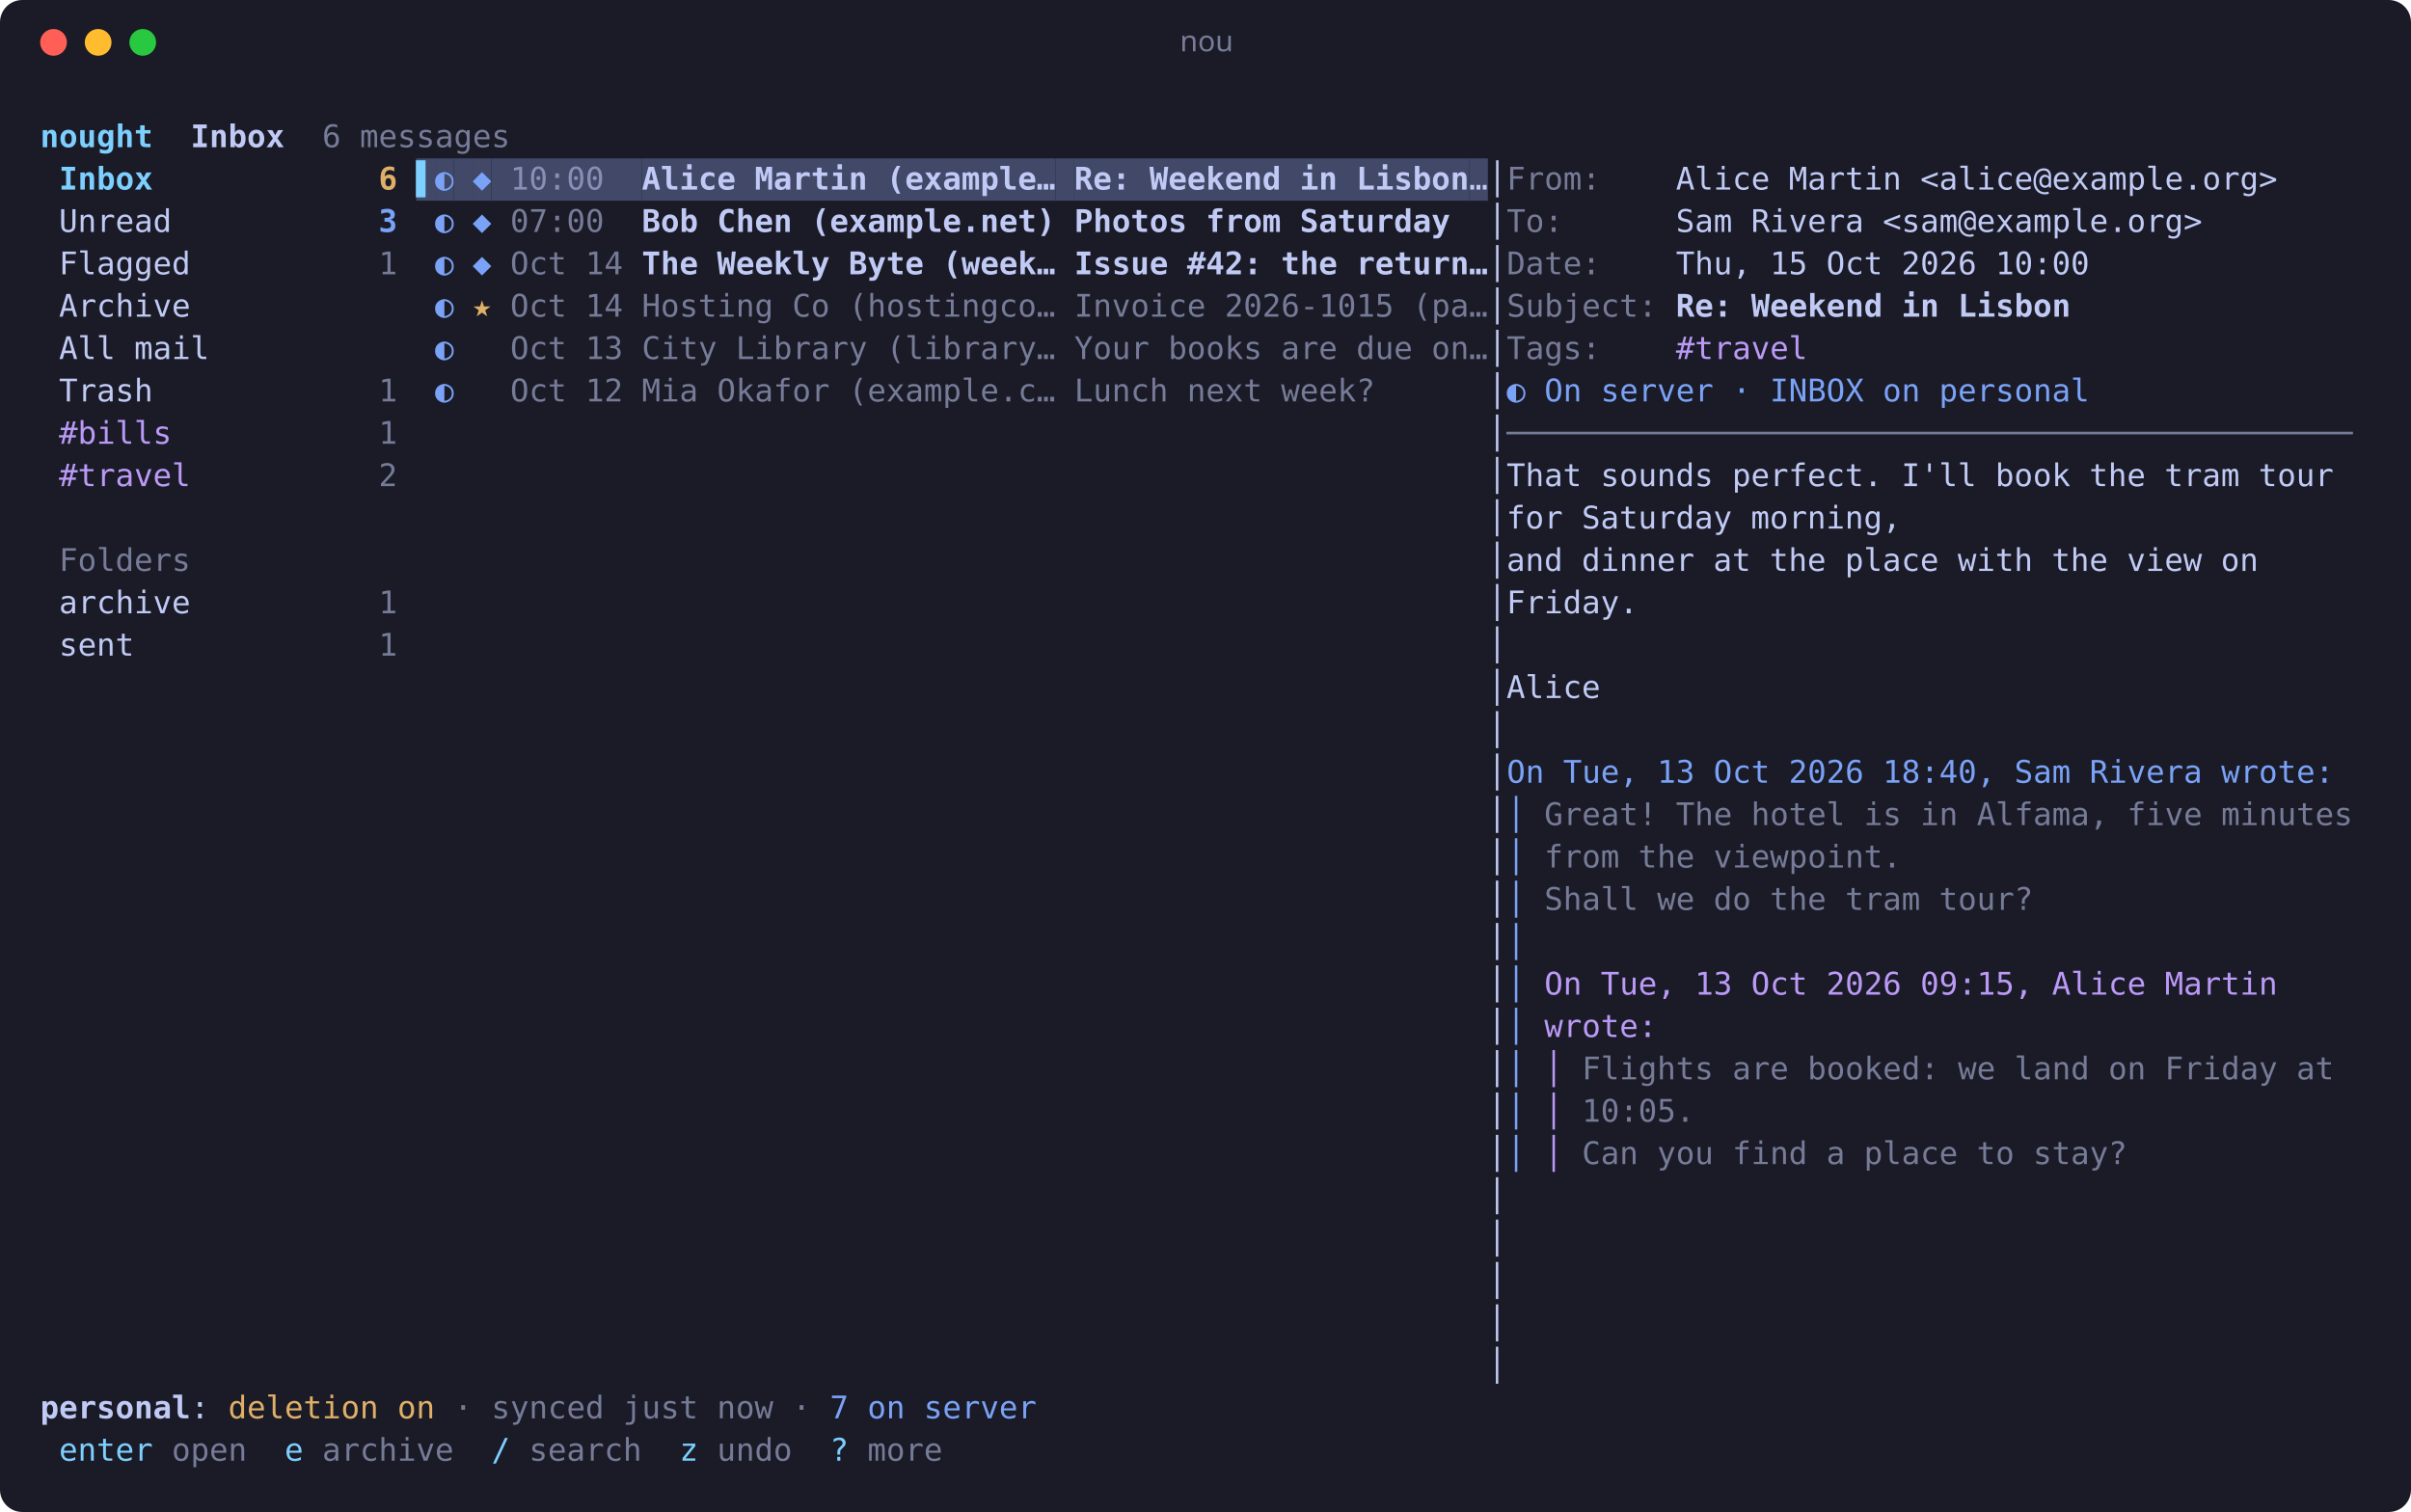
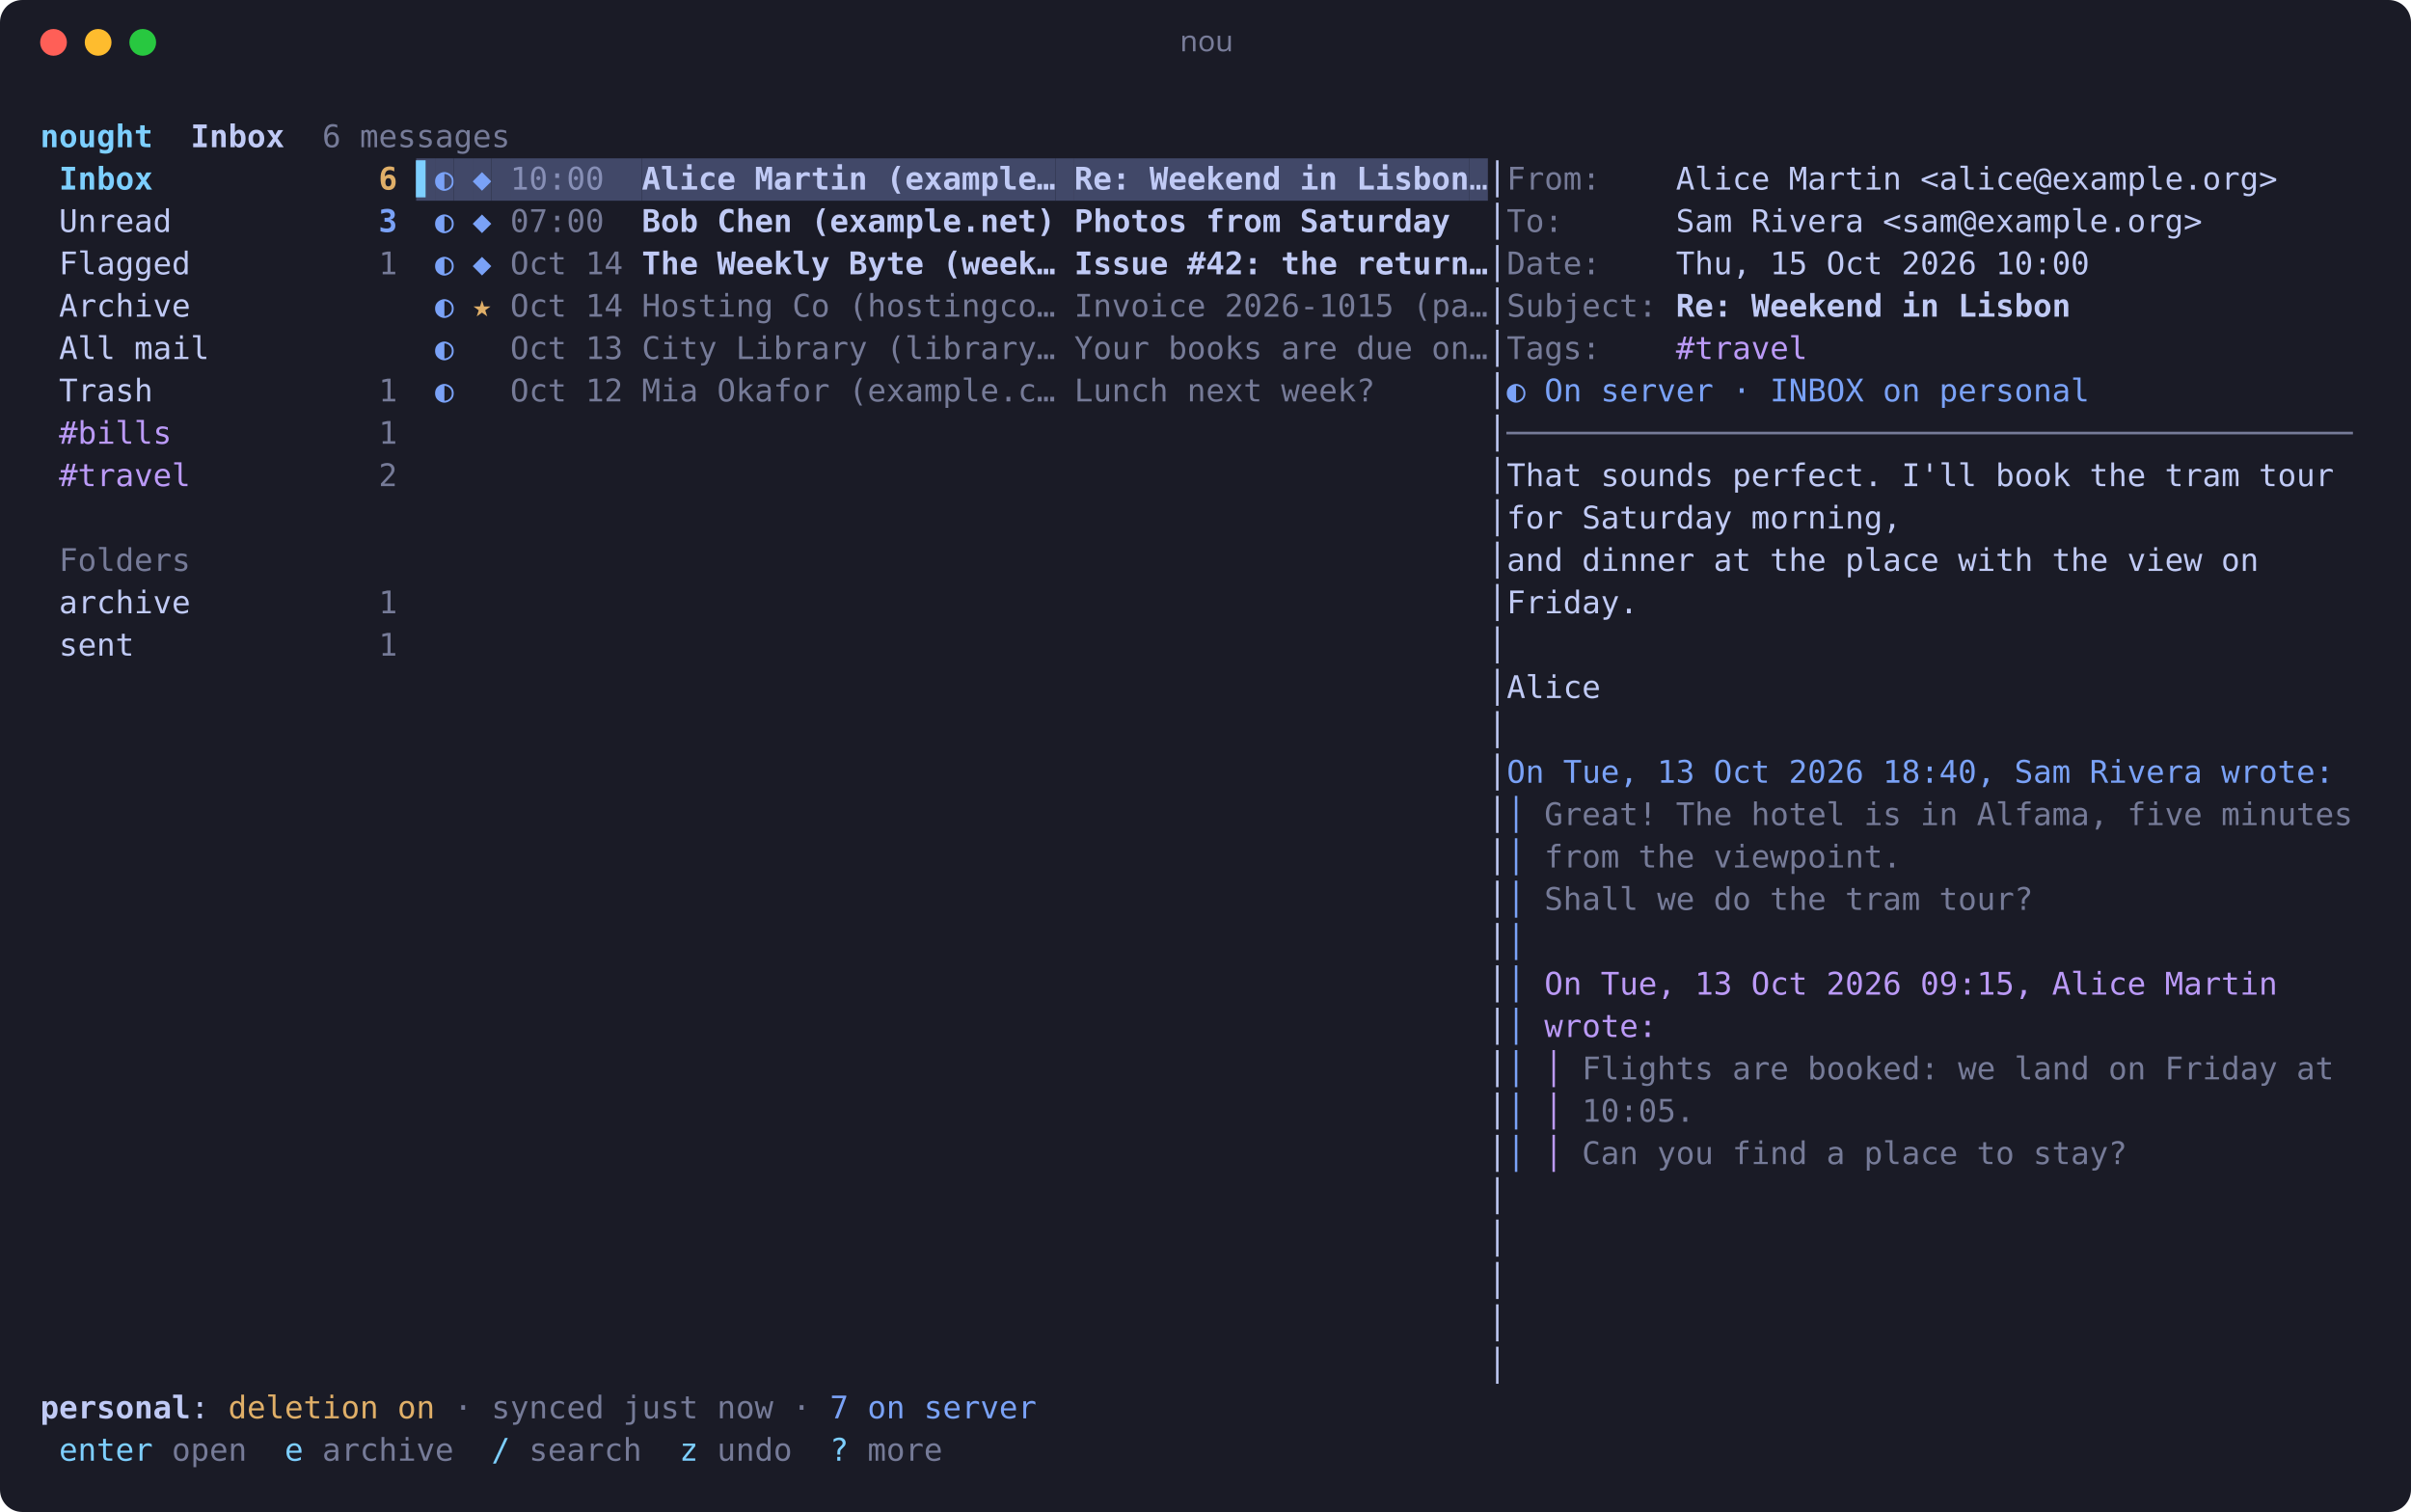
<svg xmlns="http://www.w3.org/2000/svg" width="1081" height="678" viewBox="0 0 1081 678">
  <rect width="100%" height="100%" rx="10" fill="#1a1b26" />
  <circle cx="24" cy="19" r="6" fill="#ff5f57" />
  <circle cx="44" cy="19" r="6" fill="#febc2e" />
  <circle cx="64" cy="19" r="6" fill="#28c840" />
  <text x="541" y="23" fill="#787c99" font-family="sans-serif" font-size="13" text-anchor="middle">nou</text>
  <g font-family="'JetBrains Mono','Fira Code','SF Mono',Menlo,Consolas,'DejaVu Sans Mono',monospace" font-size="14" xml:space="preserve">
    <text x="18.00" y="66.00" textLength="50.58" lengthAdjust="spacingAndGlyphs" fill="#7dcfff" font-weight="bold">nought</text>
    <text x="85.44" y="66.00" textLength="42.15" lengthAdjust="spacingAndGlyphs" fill="#c0caf5" font-weight="bold">Inbox</text>
-     <text x="127.59" y="66.00" textLength="101.16" lengthAdjust="spacingAndGlyphs" fill="#c0caf5" fill-opacity="0.55">  6 messages</text>
-     <text x="18.00" y="85.00" textLength="151.74" lengthAdjust="spacingAndGlyphs" fill="#7dcfff" font-weight="bold"> Inbox            </text>
+     <text x="144.45" y="66.00" textLength="8.43" lengthAdjust="spacingAndGlyphs" fill="#c0caf5" fill-opacity="0.55">6</text>
+     <text x="161.31" y="66.00" textLength="67.44" lengthAdjust="spacingAndGlyphs" fill="#c0caf5" fill-opacity="0.55">messages</text>
+     <text x="26.43" y="85.00" textLength="42.15" lengthAdjust="spacingAndGlyphs" fill="#7dcfff" font-weight="bold">Inbox</text>
    <text x="169.74" y="85.00" textLength="8.43" lengthAdjust="spacingAndGlyphs" fill="#e0af68" font-weight="bold">6</text>
    <rect x="186.60" y="71.00" width="8.43" height="19.00" fill="#414868" />
    <text x="186.60" y="85.00" textLength="8.43" lengthAdjust="spacingAndGlyphs" fill="#7dcfff">▌</text>
    <rect x="195.03" y="71.00" width="8.43" height="19.00" fill="#414868" />
    <text x="195.03" y="85.00" textLength="8.43" lengthAdjust="spacingAndGlyphs" fill="#7aa2f7">◐</text>
    <rect x="203.46" y="71.00" width="8.43" height="19.00" fill="#414868" />
    <rect x="211.89" y="71.00" width="8.43" height="19.00" fill="#414868" />
    <text x="211.89" y="85.00" textLength="8.43" lengthAdjust="spacingAndGlyphs" fill="#7aa2f7" font-weight="bold">◆</text>
    <rect x="220.32" y="71.00" width="8.43" height="19.00" fill="#414868" />
    <rect x="228.75" y="71.00" width="50.58" height="19.00" fill="#414868" />
-     <text x="228.75" y="85.00" textLength="50.58" lengthAdjust="spacingAndGlyphs" fill="#c0caf5" fill-opacity="0.55">10:00 </text>
+     <text x="228.75" y="85.00" textLength="42.15" lengthAdjust="spacingAndGlyphs" fill="#c0caf5" fill-opacity="0.55">10:00</text>
    <rect x="279.33" y="71.00" width="8.43" height="19.00" fill="#414868" />
    <rect x="287.76" y="71.00" width="185.46" height="19.00" fill="#414868" />
-     <text x="287.76" y="85.00" textLength="185.46" lengthAdjust="spacingAndGlyphs" fill="#c0caf5" font-weight="bold">Alice Martin (example…</text>
+     <text x="287.76" y="85.00" textLength="42.15" lengthAdjust="spacingAndGlyphs" fill="#c0caf5" font-weight="bold">Alice</text>
+     <text x="338.34" y="85.00" textLength="50.58" lengthAdjust="spacingAndGlyphs" fill="#c0caf5" font-weight="bold">Martin</text>
+     <text x="397.35" y="85.00" textLength="75.87" lengthAdjust="spacingAndGlyphs" fill="#c0caf5" font-weight="bold">(example…</text>
    <rect x="473.22" y="71.00" width="8.43" height="19.00" fill="#414868" />
    <rect x="481.65" y="71.00" width="177.03" height="19.00" fill="#414868" />
-     <text x="481.65" y="85.00" textLength="177.03" lengthAdjust="spacingAndGlyphs" fill="#c0caf5" font-weight="bold">Re: Weekend in Lisbon</text>
+     <text x="481.65" y="85.00" textLength="25.29" lengthAdjust="spacingAndGlyphs" fill="#c0caf5" font-weight="bold">Re:</text>
+     <text x="515.37" y="85.00" textLength="59.01" lengthAdjust="spacingAndGlyphs" fill="#c0caf5" font-weight="bold">Weekend</text>
+     <text x="582.81" y="85.00" textLength="16.86" lengthAdjust="spacingAndGlyphs" fill="#c0caf5" font-weight="bold">in</text>
+     <text x="608.10" y="85.00" textLength="50.58" lengthAdjust="spacingAndGlyphs" fill="#c0caf5" font-weight="bold">Lisbon</text>
    <rect x="658.68" y="71.00" width="8.43" height="19.00" fill="#414868" />
    <text x="658.68" y="85.00" textLength="8.43" lengthAdjust="spacingAndGlyphs" fill="#c0caf5">…</text>
    <text x="667.11" y="85.00" textLength="8.43" lengthAdjust="spacingAndGlyphs" fill="#c0caf5">│</text>
-     <text x="675.54" y="85.00" textLength="67.44" lengthAdjust="spacingAndGlyphs" fill="#c0caf5" fill-opacity="0.55">From:   </text>
-     <text x="742.98" y="85.00" textLength="320.34" lengthAdjust="spacingAndGlyphs" fill="#c0caf5"> Alice Martin &lt;alice@example.org&gt;     </text>
-     <text x="18.00" y="104.00" textLength="151.74" lengthAdjust="spacingAndGlyphs" fill="#c0caf5"> Unread           </text>
+     <text x="675.54" y="85.00" textLength="42.15" lengthAdjust="spacingAndGlyphs" fill="#c0caf5" fill-opacity="0.55">From:</text>
+     <text x="751.41" y="85.00" textLength="42.15" lengthAdjust="spacingAndGlyphs" fill="#c0caf5">Alice</text>
+     <text x="801.99" y="85.00" textLength="50.58" lengthAdjust="spacingAndGlyphs" fill="#c0caf5">Martin</text>
+     <text x="861.00" y="85.00" textLength="160.17" lengthAdjust="spacingAndGlyphs" fill="#c0caf5">&lt;alice@example.org&gt;</text>
+     <text x="26.43" y="104.00" textLength="50.58" lengthAdjust="spacingAndGlyphs" fill="#c0caf5">Unread</text>
    <text x="169.74" y="104.00" textLength="8.43" lengthAdjust="spacingAndGlyphs" fill="#7aa2f7" font-weight="bold">3</text>
    <text x="195.03" y="104.00" textLength="8.43" lengthAdjust="spacingAndGlyphs" fill="#7aa2f7">◐</text>
    <text x="211.89" y="104.00" textLength="8.43" lengthAdjust="spacingAndGlyphs" fill="#7aa2f7" font-weight="bold">◆</text>
-     <text x="228.75" y="104.00" textLength="50.58" lengthAdjust="spacingAndGlyphs" fill="#c0caf5" fill-opacity="0.55">07:00 </text>
-     <text x="287.76" y="104.00" textLength="185.46" lengthAdjust="spacingAndGlyphs" fill="#c0caf5" font-weight="bold">Bob Chen (example.net)</text>
-     <text x="481.65" y="104.00" textLength="168.60" lengthAdjust="spacingAndGlyphs" fill="#c0caf5" font-weight="bold">Photos from Saturday</text>
-     <text x="650.25" y="104.00" textLength="25.29" lengthAdjust="spacingAndGlyphs" fill="#c0caf5">  │</text>
-     <text x="675.54" y="104.00" textLength="67.44" lengthAdjust="spacingAndGlyphs" fill="#c0caf5" fill-opacity="0.55">To:     </text>
-     <text x="742.98" y="104.00" textLength="320.34" lengthAdjust="spacingAndGlyphs" fill="#c0caf5"> Sam Rivera &lt;sam@example.org&gt;         </text>
-     <text x="18.00" y="123.00" textLength="151.74" lengthAdjust="spacingAndGlyphs" fill="#c0caf5"> Flagged          </text>
+     <text x="228.75" y="104.00" textLength="42.15" lengthAdjust="spacingAndGlyphs" fill="#c0caf5" fill-opacity="0.55">07:00</text>
+     <text x="287.76" y="104.00" textLength="25.29" lengthAdjust="spacingAndGlyphs" fill="#c0caf5" font-weight="bold">Bob</text>
+     <text x="321.48" y="104.00" textLength="33.72" lengthAdjust="spacingAndGlyphs" fill="#c0caf5" font-weight="bold">Chen</text>
+     <text x="363.63" y="104.00" textLength="109.59" lengthAdjust="spacingAndGlyphs" fill="#c0caf5" font-weight="bold">(example.net)</text>
+     <text x="481.65" y="104.00" textLength="50.58" lengthAdjust="spacingAndGlyphs" fill="#c0caf5" font-weight="bold">Photos</text>
+     <text x="540.66" y="104.00" textLength="33.72" lengthAdjust="spacingAndGlyphs" fill="#c0caf5" font-weight="bold">from</text>
+     <text x="582.81" y="104.00" textLength="67.44" lengthAdjust="spacingAndGlyphs" fill="#c0caf5" font-weight="bold">Saturday</text>
+     <text x="667.11" y="104.00" textLength="8.43" lengthAdjust="spacingAndGlyphs" fill="#c0caf5">│</text>
+     <text x="675.54" y="104.00" textLength="25.29" lengthAdjust="spacingAndGlyphs" fill="#c0caf5" fill-opacity="0.55">To:</text>
+     <text x="751.41" y="104.00" textLength="25.29" lengthAdjust="spacingAndGlyphs" fill="#c0caf5">Sam</text>
+     <text x="785.13" y="104.00" textLength="50.58" lengthAdjust="spacingAndGlyphs" fill="#c0caf5">Rivera</text>
+     <text x="844.14" y="104.00" textLength="143.31" lengthAdjust="spacingAndGlyphs" fill="#c0caf5">&lt;sam@example.org&gt;</text>
+     <text x="26.43" y="123.00" textLength="59.01" lengthAdjust="spacingAndGlyphs" fill="#c0caf5">Flagged</text>
    <text x="169.74" y="123.00" textLength="8.43" lengthAdjust="spacingAndGlyphs" fill="#c0caf5" fill-opacity="0.55">1</text>
    <text x="195.03" y="123.00" textLength="8.43" lengthAdjust="spacingAndGlyphs" fill="#7aa2f7">◐</text>
    <text x="211.89" y="123.00" textLength="8.43" lengthAdjust="spacingAndGlyphs" fill="#7aa2f7" font-weight="bold">◆</text>
-     <text x="228.75" y="123.00" textLength="50.58" lengthAdjust="spacingAndGlyphs" fill="#c0caf5" fill-opacity="0.55">Oct 14</text>
-     <text x="287.76" y="123.00" textLength="185.46" lengthAdjust="spacingAndGlyphs" fill="#c0caf5" font-weight="bold">The Weekly Byte (week…</text>
-     <text x="481.65" y="123.00" textLength="185.46" lengthAdjust="spacingAndGlyphs" fill="#c0caf5" font-weight="bold">Issue #42: the return…</text>
+     <text x="228.75" y="123.00" textLength="25.29" lengthAdjust="spacingAndGlyphs" fill="#c0caf5" fill-opacity="0.55">Oct</text>
+     <text x="262.47" y="123.00" textLength="16.86" lengthAdjust="spacingAndGlyphs" fill="#c0caf5" fill-opacity="0.55">14</text>
+     <text x="287.76" y="123.00" textLength="25.29" lengthAdjust="spacingAndGlyphs" fill="#c0caf5" font-weight="bold">The</text>
+     <text x="321.48" y="123.00" textLength="50.58" lengthAdjust="spacingAndGlyphs" fill="#c0caf5" font-weight="bold">Weekly</text>
+     <text x="380.49" y="123.00" textLength="33.72" lengthAdjust="spacingAndGlyphs" fill="#c0caf5" font-weight="bold">Byte</text>
+     <text x="422.64" y="123.00" textLength="50.58" lengthAdjust="spacingAndGlyphs" fill="#c0caf5" font-weight="bold">(week…</text>
+     <text x="481.65" y="123.00" textLength="42.15" lengthAdjust="spacingAndGlyphs" fill="#c0caf5" font-weight="bold">Issue</text>
+     <text x="532.23" y="123.00" textLength="33.72" lengthAdjust="spacingAndGlyphs" fill="#c0caf5" font-weight="bold">#42:</text>
+     <text x="574.38" y="123.00" textLength="25.29" lengthAdjust="spacingAndGlyphs" fill="#c0caf5" font-weight="bold">the</text>
+     <text x="608.10" y="123.00" textLength="59.01" lengthAdjust="spacingAndGlyphs" fill="#c0caf5" font-weight="bold">return…</text>
    <text x="667.11" y="123.00" textLength="8.43" lengthAdjust="spacingAndGlyphs" fill="#c0caf5">│</text>
-     <text x="675.54" y="123.00" textLength="67.44" lengthAdjust="spacingAndGlyphs" fill="#c0caf5" fill-opacity="0.55">Date:   </text>
-     <text x="742.98" y="123.00" textLength="320.34" lengthAdjust="spacingAndGlyphs" fill="#c0caf5"> Thu, 15 Oct 2026 10:00               </text>
-     <text x="18.00" y="142.00" textLength="160.17" lengthAdjust="spacingAndGlyphs" fill="#c0caf5"> Archive           </text>
+     <text x="675.54" y="123.00" textLength="42.15" lengthAdjust="spacingAndGlyphs" fill="#c0caf5" fill-opacity="0.55">Date:</text>
+     <text x="751.41" y="123.00" textLength="33.72" lengthAdjust="spacingAndGlyphs" fill="#c0caf5">Thu,</text>
+     <text x="793.56" y="123.00" textLength="16.86" lengthAdjust="spacingAndGlyphs" fill="#c0caf5">15</text>
+     <text x="818.85" y="123.00" textLength="25.29" lengthAdjust="spacingAndGlyphs" fill="#c0caf5">Oct</text>
+     <text x="852.57" y="123.00" textLength="33.72" lengthAdjust="spacingAndGlyphs" fill="#c0caf5">2026</text>
+     <text x="894.72" y="123.00" textLength="42.15" lengthAdjust="spacingAndGlyphs" fill="#c0caf5">10:00</text>
+     <text x="26.43" y="142.00" textLength="59.01" lengthAdjust="spacingAndGlyphs" fill="#c0caf5">Archive</text>
    <text x="195.03" y="142.00" textLength="8.43" lengthAdjust="spacingAndGlyphs" fill="#7aa2f7">◐</text>
    <text x="211.89" y="142.00" textLength="8.43" lengthAdjust="spacingAndGlyphs" fill="#e0af68" font-weight="bold">★</text>
-     <text x="228.75" y="142.00" textLength="50.58" lengthAdjust="spacingAndGlyphs" fill="#c0caf5" fill-opacity="0.55">Oct 14</text>
-     <text x="287.76" y="142.00" textLength="185.46" lengthAdjust="spacingAndGlyphs" fill="#c0caf5" fill-opacity="0.55">Hosting Co (hostingco…</text>
-     <text x="481.65" y="142.00" textLength="185.46" lengthAdjust="spacingAndGlyphs" fill="#c0caf5" fill-opacity="0.55">Invoice 2026-1015 (pa…</text>
+     <text x="228.75" y="142.00" textLength="25.29" lengthAdjust="spacingAndGlyphs" fill="#c0caf5" fill-opacity="0.55">Oct</text>
+     <text x="262.47" y="142.00" textLength="16.86" lengthAdjust="spacingAndGlyphs" fill="#c0caf5" fill-opacity="0.55">14</text>
+     <text x="287.76" y="142.00" textLength="59.01" lengthAdjust="spacingAndGlyphs" fill="#c0caf5" fill-opacity="0.55">Hosting</text>
+     <text x="355.20" y="142.00" textLength="16.86" lengthAdjust="spacingAndGlyphs" fill="#c0caf5" fill-opacity="0.55">Co</text>
+     <text x="380.49" y="142.00" textLength="92.73" lengthAdjust="spacingAndGlyphs" fill="#c0caf5" fill-opacity="0.55">(hostingco…</text>
+     <text x="481.65" y="142.00" textLength="59.01" lengthAdjust="spacingAndGlyphs" fill="#c0caf5" fill-opacity="0.55">Invoice</text>
+     <text x="549.09" y="142.00" textLength="75.87" lengthAdjust="spacingAndGlyphs" fill="#c0caf5" fill-opacity="0.55">2026-1015</text>
+     <text x="633.39" y="142.00" textLength="33.72" lengthAdjust="spacingAndGlyphs" fill="#c0caf5" fill-opacity="0.55">(pa…</text>
    <text x="667.11" y="142.00" textLength="8.43" lengthAdjust="spacingAndGlyphs" fill="#c0caf5">│</text>
    <text x="675.54" y="142.00" textLength="67.44" lengthAdjust="spacingAndGlyphs" fill="#c0caf5" fill-opacity="0.55">Subject:</text>
-     <text x="751.41" y="142.00" textLength="177.03" lengthAdjust="spacingAndGlyphs" fill="#c0caf5" font-weight="bold">Re: Weekend in Lisbon</text>
-     <text x="18.00" y="161.00" textLength="160.17" lengthAdjust="spacingAndGlyphs" fill="#c0caf5"> All mail          </text>
+     <text x="751.41" y="142.00" textLength="25.29" lengthAdjust="spacingAndGlyphs" fill="#c0caf5" font-weight="bold">Re:</text>
+     <text x="785.13" y="142.00" textLength="59.01" lengthAdjust="spacingAndGlyphs" fill="#c0caf5" font-weight="bold">Weekend</text>
+     <text x="852.57" y="142.00" textLength="16.86" lengthAdjust="spacingAndGlyphs" fill="#c0caf5" font-weight="bold">in</text>
+     <text x="877.86" y="142.00" textLength="50.58" lengthAdjust="spacingAndGlyphs" fill="#c0caf5" font-weight="bold">Lisbon</text>
+     <text x="26.43" y="161.00" textLength="25.29" lengthAdjust="spacingAndGlyphs" fill="#c0caf5">All</text>
+     <text x="60.15" y="161.00" textLength="33.72" lengthAdjust="spacingAndGlyphs" fill="#c0caf5">mail</text>
    <text x="195.03" y="161.00" textLength="8.43" lengthAdjust="spacingAndGlyphs" fill="#7aa2f7">◐</text>
-     <text x="228.75" y="161.00" textLength="50.58" lengthAdjust="spacingAndGlyphs" fill="#c0caf5" fill-opacity="0.55">Oct 13</text>
-     <text x="287.76" y="161.00" textLength="185.46" lengthAdjust="spacingAndGlyphs" fill="#c0caf5" fill-opacity="0.55">City Library (library…</text>
-     <text x="481.65" y="161.00" textLength="185.46" lengthAdjust="spacingAndGlyphs" fill="#c0caf5" fill-opacity="0.55">Your books are due on…</text>
+     <text x="228.75" y="161.00" textLength="25.29" lengthAdjust="spacingAndGlyphs" fill="#c0caf5" fill-opacity="0.55">Oct</text>
+     <text x="262.47" y="161.00" textLength="16.86" lengthAdjust="spacingAndGlyphs" fill="#c0caf5" fill-opacity="0.55">13</text>
+     <text x="287.76" y="161.00" textLength="33.72" lengthAdjust="spacingAndGlyphs" fill="#c0caf5" fill-opacity="0.55">City</text>
+     <text x="329.91" y="161.00" textLength="59.01" lengthAdjust="spacingAndGlyphs" fill="#c0caf5" fill-opacity="0.55">Library</text>
+     <text x="397.35" y="161.00" textLength="75.87" lengthAdjust="spacingAndGlyphs" fill="#c0caf5" fill-opacity="0.55">(library…</text>
+     <text x="481.65" y="161.00" textLength="33.72" lengthAdjust="spacingAndGlyphs" fill="#c0caf5" fill-opacity="0.55">Your</text>
+     <text x="523.80" y="161.00" textLength="42.15" lengthAdjust="spacingAndGlyphs" fill="#c0caf5" fill-opacity="0.55">books</text>
+     <text x="574.38" y="161.00" textLength="25.29" lengthAdjust="spacingAndGlyphs" fill="#c0caf5" fill-opacity="0.55">are</text>
+     <text x="608.10" y="161.00" textLength="25.29" lengthAdjust="spacingAndGlyphs" fill="#c0caf5" fill-opacity="0.55">due</text>
+     <text x="641.82" y="161.00" textLength="25.29" lengthAdjust="spacingAndGlyphs" fill="#c0caf5" fill-opacity="0.55">on…</text>
    <text x="667.11" y="161.00" textLength="8.43" lengthAdjust="spacingAndGlyphs" fill="#c0caf5">│</text>
-     <text x="675.54" y="161.00" textLength="67.44" lengthAdjust="spacingAndGlyphs" fill="#c0caf5" fill-opacity="0.55">Tags:   </text>
+     <text x="675.54" y="161.00" textLength="42.15" lengthAdjust="spacingAndGlyphs" fill="#c0caf5" fill-opacity="0.55">Tags:</text>
    <text x="751.41" y="161.00" textLength="59.01" lengthAdjust="spacingAndGlyphs" fill="#bb9af7">#travel</text>
-     <text x="18.00" y="180.00" textLength="151.74" lengthAdjust="spacingAndGlyphs" fill="#c0caf5"> Trash            </text>
+     <text x="26.43" y="180.00" textLength="42.15" lengthAdjust="spacingAndGlyphs" fill="#c0caf5">Trash</text>
    <text x="169.74" y="180.00" textLength="8.43" lengthAdjust="spacingAndGlyphs" fill="#c0caf5" fill-opacity="0.55">1</text>
    <text x="195.03" y="180.00" textLength="8.43" lengthAdjust="spacingAndGlyphs" fill="#7aa2f7">◐</text>
-     <text x="228.75" y="180.00" textLength="50.58" lengthAdjust="spacingAndGlyphs" fill="#c0caf5" fill-opacity="0.55">Oct 12</text>
-     <text x="287.76" y="180.00" textLength="185.46" lengthAdjust="spacingAndGlyphs" fill="#c0caf5" fill-opacity="0.55">Mia Okafor (example.c…</text>
-     <text x="481.65" y="180.00" textLength="134.88" lengthAdjust="spacingAndGlyphs" fill="#c0caf5" fill-opacity="0.55">Lunch next week?</text>
-     <text x="616.53" y="180.00" textLength="59.01" lengthAdjust="spacingAndGlyphs" fill="#c0caf5">      │</text>
-     <text x="675.54" y="180.00" textLength="261.33" lengthAdjust="spacingAndGlyphs" fill="#7aa2f7">◐ On server · INBOX on personal</text>
-     <text x="18.00" y="199.00" textLength="151.74" lengthAdjust="spacingAndGlyphs" fill="#bb9af7"> #bills           </text>
+     <text x="228.75" y="180.00" textLength="25.29" lengthAdjust="spacingAndGlyphs" fill="#c0caf5" fill-opacity="0.55">Oct</text>
+     <text x="262.47" y="180.00" textLength="16.86" lengthAdjust="spacingAndGlyphs" fill="#c0caf5" fill-opacity="0.55">12</text>
+     <text x="287.76" y="180.00" textLength="25.29" lengthAdjust="spacingAndGlyphs" fill="#c0caf5" fill-opacity="0.55">Mia</text>
+     <text x="321.48" y="180.00" textLength="50.58" lengthAdjust="spacingAndGlyphs" fill="#c0caf5" fill-opacity="0.55">Okafor</text>
+     <text x="380.49" y="180.00" textLength="92.73" lengthAdjust="spacingAndGlyphs" fill="#c0caf5" fill-opacity="0.55">(example.c…</text>
+     <text x="481.65" y="180.00" textLength="42.15" lengthAdjust="spacingAndGlyphs" fill="#c0caf5" fill-opacity="0.55">Lunch</text>
+     <text x="532.23" y="180.00" textLength="33.72" lengthAdjust="spacingAndGlyphs" fill="#c0caf5" fill-opacity="0.55">next</text>
+     <text x="574.38" y="180.00" textLength="42.15" lengthAdjust="spacingAndGlyphs" fill="#c0caf5" fill-opacity="0.55">week?</text>
+     <text x="667.11" y="180.00" textLength="8.43" lengthAdjust="spacingAndGlyphs" fill="#c0caf5">│</text>
+     <text x="675.54" y="180.00" textLength="8.43" lengthAdjust="spacingAndGlyphs" fill="#7aa2f7">◐</text>
+     <text x="692.40" y="180.00" textLength="16.86" lengthAdjust="spacingAndGlyphs" fill="#7aa2f7">On</text>
+     <text x="717.69" y="180.00" textLength="50.58" lengthAdjust="spacingAndGlyphs" fill="#7aa2f7">server</text>
+     <text x="776.70" y="180.00" textLength="8.43" lengthAdjust="spacingAndGlyphs" fill="#7aa2f7">·</text>
+     <text x="793.56" y="180.00" textLength="42.15" lengthAdjust="spacingAndGlyphs" fill="#7aa2f7">INBOX</text>
+     <text x="844.14" y="180.00" textLength="16.86" lengthAdjust="spacingAndGlyphs" fill="#7aa2f7">on</text>
+     <text x="869.43" y="180.00" textLength="67.44" lengthAdjust="spacingAndGlyphs" fill="#7aa2f7">personal</text>
+     <text x="26.43" y="199.00" textLength="50.58" lengthAdjust="spacingAndGlyphs" fill="#bb9af7">#bills</text>
    <text x="169.74" y="199.00" textLength="8.43" lengthAdjust="spacingAndGlyphs" fill="#c0caf5" fill-opacity="0.55">1</text>
-     <text x="178.17" y="199.00" textLength="497.37" lengthAdjust="spacingAndGlyphs" fill="#c0caf5">                                                          │</text>
+     <text x="667.11" y="199.00" textLength="8.43" lengthAdjust="spacingAndGlyphs" fill="#c0caf5">│</text>
    <text x="675.54" y="199.00" textLength="379.35" lengthAdjust="spacingAndGlyphs" fill="#c0caf5" fill-opacity="0.55">─────────────────────────────────────────────</text>
-     <text x="18.00" y="218.00" textLength="151.74" lengthAdjust="spacingAndGlyphs" fill="#bb9af7"> #travel          </text>
+     <text x="26.43" y="218.00" textLength="59.01" lengthAdjust="spacingAndGlyphs" fill="#bb9af7">#travel</text>
    <text x="169.74" y="218.00" textLength="8.43" lengthAdjust="spacingAndGlyphs" fill="#c0caf5" fill-opacity="0.55">2</text>
-     <text x="178.17" y="218.00" textLength="885.15" lengthAdjust="spacingAndGlyphs" fill="#c0caf5">                                                          │That sounds perfect. I'll book the tram tour  </text>
-     <text x="18.00" y="237.00" textLength="1045.32" lengthAdjust="spacingAndGlyphs" fill="#c0caf5">                                                                             │for Saturday morning,                         </text>
-     <text x="18.00" y="256.00" textLength="67.44" lengthAdjust="spacingAndGlyphs" fill="#c0caf5" fill-opacity="0.55"> Folders</text>
-     <text x="85.44" y="256.00" textLength="977.88" lengthAdjust="spacingAndGlyphs" fill="#c0caf5">                                                                     │and dinner at the place with the view on      </text>
-     <text x="18.00" y="275.00" textLength="151.74" lengthAdjust="spacingAndGlyphs" fill="#c0caf5"> archive          </text>
+     <text x="667.11" y="218.00" textLength="42.15" lengthAdjust="spacingAndGlyphs" fill="#c0caf5">│That</text>
+     <text x="717.69" y="218.00" textLength="50.58" lengthAdjust="spacingAndGlyphs" fill="#c0caf5">sounds</text>
+     <text x="776.70" y="218.00" textLength="67.44" lengthAdjust="spacingAndGlyphs" fill="#c0caf5">perfect.</text>
+     <text x="852.57" y="218.00" textLength="33.72" lengthAdjust="spacingAndGlyphs" fill="#c0caf5">I'll</text>
+     <text x="894.72" y="218.00" textLength="33.72" lengthAdjust="spacingAndGlyphs" fill="#c0caf5">book</text>
+     <text x="936.87" y="218.00" textLength="25.29" lengthAdjust="spacingAndGlyphs" fill="#c0caf5">the</text>
+     <text x="970.59" y="218.00" textLength="33.72" lengthAdjust="spacingAndGlyphs" fill="#c0caf5">tram</text>
+     <text x="1012.74" y="218.00" textLength="33.72" lengthAdjust="spacingAndGlyphs" fill="#c0caf5">tour</text>
+     <text x="667.11" y="237.00" textLength="33.72" lengthAdjust="spacingAndGlyphs" fill="#c0caf5">│for</text>
+     <text x="709.26" y="237.00" textLength="67.44" lengthAdjust="spacingAndGlyphs" fill="#c0caf5">Saturday</text>
+     <text x="785.13" y="237.00" textLength="67.44" lengthAdjust="spacingAndGlyphs" fill="#c0caf5">morning,</text>
+     <text x="26.43" y="256.00" textLength="59.01" lengthAdjust="spacingAndGlyphs" fill="#c0caf5" fill-opacity="0.55">Folders</text>
+     <text x="667.11" y="256.00" textLength="33.72" lengthAdjust="spacingAndGlyphs" fill="#c0caf5">│and</text>
+     <text x="709.26" y="256.00" textLength="50.58" lengthAdjust="spacingAndGlyphs" fill="#c0caf5">dinner</text>
+     <text x="768.27" y="256.00" textLength="16.86" lengthAdjust="spacingAndGlyphs" fill="#c0caf5">at</text>
+     <text x="793.56" y="256.00" textLength="25.29" lengthAdjust="spacingAndGlyphs" fill="#c0caf5">the</text>
+     <text x="827.28" y="256.00" textLength="42.15" lengthAdjust="spacingAndGlyphs" fill="#c0caf5">place</text>
+     <text x="877.86" y="256.00" textLength="33.72" lengthAdjust="spacingAndGlyphs" fill="#c0caf5">with</text>
+     <text x="920.01" y="256.00" textLength="25.29" lengthAdjust="spacingAndGlyphs" fill="#c0caf5">the</text>
+     <text x="953.73" y="256.00" textLength="33.72" lengthAdjust="spacingAndGlyphs" fill="#c0caf5">view</text>
+     <text x="995.88" y="256.00" textLength="16.86" lengthAdjust="spacingAndGlyphs" fill="#c0caf5">on</text>
+     <text x="26.43" y="275.00" textLength="59.01" lengthAdjust="spacingAndGlyphs" fill="#c0caf5">archive</text>
    <text x="169.74" y="275.00" textLength="8.43" lengthAdjust="spacingAndGlyphs" fill="#c0caf5" fill-opacity="0.55">1</text>
-     <text x="178.17" y="275.00" textLength="885.15" lengthAdjust="spacingAndGlyphs" fill="#c0caf5">                                                          │Friday.                                       </text>
-     <text x="18.00" y="294.00" textLength="151.74" lengthAdjust="spacingAndGlyphs" fill="#c0caf5"> sent             </text>
+     <text x="667.11" y="275.00" textLength="67.44" lengthAdjust="spacingAndGlyphs" fill="#c0caf5">│Friday.</text>
+     <text x="26.43" y="294.00" textLength="33.72" lengthAdjust="spacingAndGlyphs" fill="#c0caf5">sent</text>
    <text x="169.74" y="294.00" textLength="8.43" lengthAdjust="spacingAndGlyphs" fill="#c0caf5" fill-opacity="0.55">1</text>
-     <text x="178.17" y="294.00" textLength="885.15" lengthAdjust="spacingAndGlyphs" fill="#c0caf5">                                                          │                                              </text>
-     <text x="18.00" y="313.00" textLength="1045.32" lengthAdjust="spacingAndGlyphs" fill="#c0caf5">                                                                             │Alice                                         </text>
-     <text x="18.00" y="332.00" textLength="1045.32" lengthAdjust="spacingAndGlyphs" fill="#c0caf5">                                                                             │                                              </text>
-     <text x="18.00" y="351.00" textLength="657.54" lengthAdjust="spacingAndGlyphs" fill="#c0caf5">                                                                             │</text>
+     <text x="667.11" y="294.00" textLength="8.43" lengthAdjust="spacingAndGlyphs" fill="#c0caf5">│</text>
+     <text x="667.11" y="313.00" textLength="50.58" lengthAdjust="spacingAndGlyphs" fill="#c0caf5">│Alice</text>
+     <text x="667.11" y="332.00" textLength="8.43" lengthAdjust="spacingAndGlyphs" fill="#c0caf5">│</text>
+     <text x="667.11" y="351.00" textLength="8.43" lengthAdjust="spacingAndGlyphs" fill="#c0caf5">│</text>
    <text x="675.54" y="351.00" textLength="16.86" lengthAdjust="spacingAndGlyphs" fill="#7aa2f7">On</text>
    <text x="700.83" y="351.00" textLength="33.72" lengthAdjust="spacingAndGlyphs" fill="#7aa2f7">Tue,</text>
    <text x="742.98" y="351.00" textLength="16.86" lengthAdjust="spacingAndGlyphs" fill="#7aa2f7">13</text>
    <text x="768.27" y="351.00" textLength="25.29" lengthAdjust="spacingAndGlyphs" fill="#7aa2f7">Oct</text>
    <text x="801.99" y="351.00" textLength="33.72" lengthAdjust="spacingAndGlyphs" fill="#7aa2f7">2026</text>
    <text x="844.14" y="351.00" textLength="50.58" lengthAdjust="spacingAndGlyphs" fill="#7aa2f7">18:40,</text>
    <text x="903.15" y="351.00" textLength="25.29" lengthAdjust="spacingAndGlyphs" fill="#7aa2f7">Sam</text>
    <text x="936.87" y="351.00" textLength="50.58" lengthAdjust="spacingAndGlyphs" fill="#7aa2f7">Rivera</text>
    <text x="995.88" y="351.00" textLength="50.58" lengthAdjust="spacingAndGlyphs" fill="#7aa2f7">wrote:</text>
-     <text x="18.00" y="370.00" textLength="657.54" lengthAdjust="spacingAndGlyphs" fill="#c0caf5">                                                                             │</text>
-     <text x="675.54" y="370.00" textLength="16.86" lengthAdjust="spacingAndGlyphs" fill="#7aa2f7">│ </text>
+     <text x="667.11" y="370.00" textLength="8.43" lengthAdjust="spacingAndGlyphs" fill="#c0caf5">│</text>
+     <text x="675.54" y="370.00" textLength="8.43" lengthAdjust="spacingAndGlyphs" fill="#7aa2f7">│</text>
    <text x="692.40" y="370.00" textLength="50.58" lengthAdjust="spacingAndGlyphs" fill="#c0caf5" fill-opacity="0.55">Great!</text>
    <text x="751.41" y="370.00" textLength="25.29" lengthAdjust="spacingAndGlyphs" fill="#c0caf5" fill-opacity="0.55">The</text>
    <text x="785.13" y="370.00" textLength="42.15" lengthAdjust="spacingAndGlyphs" fill="#c0caf5" fill-opacity="0.55">hotel</text>
    <text x="835.71" y="370.00" textLength="16.86" lengthAdjust="spacingAndGlyphs" fill="#c0caf5" fill-opacity="0.55">is</text>
    <text x="861.00" y="370.00" textLength="16.86" lengthAdjust="spacingAndGlyphs" fill="#c0caf5" fill-opacity="0.55">in</text>
    <text x="886.29" y="370.00" textLength="59.01" lengthAdjust="spacingAndGlyphs" fill="#c0caf5" fill-opacity="0.55">Alfama,</text>
    <text x="953.73" y="370.00" textLength="33.72" lengthAdjust="spacingAndGlyphs" fill="#c0caf5" fill-opacity="0.55">five</text>
    <text x="995.88" y="370.00" textLength="59.01" lengthAdjust="spacingAndGlyphs" fill="#c0caf5" fill-opacity="0.55">minutes</text>
-     <text x="18.00" y="389.00" textLength="657.54" lengthAdjust="spacingAndGlyphs" fill="#c0caf5">                                                                             │</text>
-     <text x="675.54" y="389.00" textLength="16.86" lengthAdjust="spacingAndGlyphs" fill="#7aa2f7">│ </text>
+     <text x="667.11" y="389.00" textLength="8.43" lengthAdjust="spacingAndGlyphs" fill="#c0caf5">│</text>
+     <text x="675.54" y="389.00" textLength="8.43" lengthAdjust="spacingAndGlyphs" fill="#7aa2f7">│</text>
    <text x="692.40" y="389.00" textLength="33.72" lengthAdjust="spacingAndGlyphs" fill="#c0caf5" fill-opacity="0.55">from</text>
    <text x="734.55" y="389.00" textLength="25.29" lengthAdjust="spacingAndGlyphs" fill="#c0caf5" fill-opacity="0.55">the</text>
    <text x="768.27" y="389.00" textLength="84.30" lengthAdjust="spacingAndGlyphs" fill="#c0caf5" fill-opacity="0.55">viewpoint.</text>
-     <text x="18.00" y="408.00" textLength="657.54" lengthAdjust="spacingAndGlyphs" fill="#c0caf5">                                                                             │</text>
-     <text x="675.54" y="408.00" textLength="16.86" lengthAdjust="spacingAndGlyphs" fill="#7aa2f7">│ </text>
+     <text x="667.11" y="408.00" textLength="8.43" lengthAdjust="spacingAndGlyphs" fill="#c0caf5">│</text>
+     <text x="675.54" y="408.00" textLength="8.43" lengthAdjust="spacingAndGlyphs" fill="#7aa2f7">│</text>
    <text x="692.40" y="408.00" textLength="42.15" lengthAdjust="spacingAndGlyphs" fill="#c0caf5" fill-opacity="0.55">Shall</text>
    <text x="742.98" y="408.00" textLength="16.86" lengthAdjust="spacingAndGlyphs" fill="#c0caf5" fill-opacity="0.55">we</text>
    <text x="768.27" y="408.00" textLength="16.86" lengthAdjust="spacingAndGlyphs" fill="#c0caf5" fill-opacity="0.55">do</text>
    <text x="793.56" y="408.00" textLength="25.29" lengthAdjust="spacingAndGlyphs" fill="#c0caf5" fill-opacity="0.55">the</text>
    <text x="827.28" y="408.00" textLength="33.72" lengthAdjust="spacingAndGlyphs" fill="#c0caf5" fill-opacity="0.55">tram</text>
    <text x="869.43" y="408.00" textLength="42.15" lengthAdjust="spacingAndGlyphs" fill="#c0caf5" fill-opacity="0.55">tour?</text>
-     <text x="18.00" y="427.00" textLength="657.54" lengthAdjust="spacingAndGlyphs" fill="#c0caf5">                                                                             │</text>
+     <text x="667.11" y="427.00" textLength="8.43" lengthAdjust="spacingAndGlyphs" fill="#c0caf5">│</text>
    <text x="675.54" y="427.00" textLength="8.43" lengthAdjust="spacingAndGlyphs" fill="#7aa2f7">│</text>
-     <text x="18.00" y="446.00" textLength="657.54" lengthAdjust="spacingAndGlyphs" fill="#c0caf5">                                                                             │</text>
-     <text x="675.54" y="446.00" textLength="16.86" lengthAdjust="spacingAndGlyphs" fill="#7aa2f7">│ </text>
+     <text x="667.11" y="446.00" textLength="8.43" lengthAdjust="spacingAndGlyphs" fill="#c0caf5">│</text>
+     <text x="675.54" y="446.00" textLength="8.43" lengthAdjust="spacingAndGlyphs" fill="#7aa2f7">│</text>
    <text x="692.40" y="446.00" textLength="16.86" lengthAdjust="spacingAndGlyphs" fill="#bb9af7">On</text>
    <text x="717.69" y="446.00" textLength="33.72" lengthAdjust="spacingAndGlyphs" fill="#bb9af7">Tue,</text>
    <text x="759.84" y="446.00" textLength="16.86" lengthAdjust="spacingAndGlyphs" fill="#bb9af7">13</text>
    <text x="785.13" y="446.00" textLength="25.29" lengthAdjust="spacingAndGlyphs" fill="#bb9af7">Oct</text>
    <text x="818.85" y="446.00" textLength="33.72" lengthAdjust="spacingAndGlyphs" fill="#bb9af7">2026</text>
    <text x="861.00" y="446.00" textLength="50.58" lengthAdjust="spacingAndGlyphs" fill="#bb9af7">09:15,</text>
    <text x="920.01" y="446.00" textLength="42.15" lengthAdjust="spacingAndGlyphs" fill="#bb9af7">Alice</text>
    <text x="970.59" y="446.00" textLength="50.58" lengthAdjust="spacingAndGlyphs" fill="#bb9af7">Martin</text>
-     <text x="18.00" y="465.00" textLength="657.54" lengthAdjust="spacingAndGlyphs" fill="#c0caf5">                                                                             │</text>
-     <text x="675.54" y="465.00" textLength="16.86" lengthAdjust="spacingAndGlyphs" fill="#7aa2f7">│ </text>
+     <text x="667.11" y="465.00" textLength="8.43" lengthAdjust="spacingAndGlyphs" fill="#c0caf5">│</text>
+     <text x="675.54" y="465.00" textLength="8.43" lengthAdjust="spacingAndGlyphs" fill="#7aa2f7">│</text>
    <text x="692.40" y="465.00" textLength="50.58" lengthAdjust="spacingAndGlyphs" fill="#bb9af7">wrote:</text>
-     <text x="18.00" y="484.00" textLength="657.54" lengthAdjust="spacingAndGlyphs" fill="#c0caf5">                                                                             │</text>
-     <text x="675.54" y="484.00" textLength="16.86" lengthAdjust="spacingAndGlyphs" fill="#7aa2f7">│ </text>
-     <text x="692.40" y="484.00" textLength="16.86" lengthAdjust="spacingAndGlyphs" fill="#bb9af7">│ </text>
+     <text x="667.11" y="484.00" textLength="8.43" lengthAdjust="spacingAndGlyphs" fill="#c0caf5">│</text>
+     <text x="675.54" y="484.00" textLength="8.43" lengthAdjust="spacingAndGlyphs" fill="#7aa2f7">│</text>
+     <text x="692.40" y="484.00" textLength="8.43" lengthAdjust="spacingAndGlyphs" fill="#bb9af7">│</text>
    <text x="709.26" y="484.00" textLength="59.01" lengthAdjust="spacingAndGlyphs" fill="#c0caf5" fill-opacity="0.55">Flights</text>
    <text x="776.70" y="484.00" textLength="25.29" lengthAdjust="spacingAndGlyphs" fill="#c0caf5" fill-opacity="0.55">are</text>
    <text x="810.42" y="484.00" textLength="59.01" lengthAdjust="spacingAndGlyphs" fill="#c0caf5" fill-opacity="0.55">booked:</text>
    <text x="877.86" y="484.00" textLength="16.86" lengthAdjust="spacingAndGlyphs" fill="#c0caf5" fill-opacity="0.55">we</text>
    <text x="903.15" y="484.00" textLength="33.72" lengthAdjust="spacingAndGlyphs" fill="#c0caf5" fill-opacity="0.55">land</text>
    <text x="945.30" y="484.00" textLength="16.86" lengthAdjust="spacingAndGlyphs" fill="#c0caf5" fill-opacity="0.55">on</text>
    <text x="970.59" y="484.00" textLength="50.58" lengthAdjust="spacingAndGlyphs" fill="#c0caf5" fill-opacity="0.55">Friday</text>
    <text x="1029.60" y="484.00" textLength="16.86" lengthAdjust="spacingAndGlyphs" fill="#c0caf5" fill-opacity="0.55">at</text>
-     <text x="18.00" y="503.00" textLength="657.54" lengthAdjust="spacingAndGlyphs" fill="#c0caf5">                                                                             │</text>
-     <text x="675.54" y="503.00" textLength="16.86" lengthAdjust="spacingAndGlyphs" fill="#7aa2f7">│ </text>
-     <text x="692.40" y="503.00" textLength="16.86" lengthAdjust="spacingAndGlyphs" fill="#bb9af7">│ </text>
+     <text x="667.11" y="503.00" textLength="8.43" lengthAdjust="spacingAndGlyphs" fill="#c0caf5">│</text>
+     <text x="675.54" y="503.00" textLength="8.43" lengthAdjust="spacingAndGlyphs" fill="#7aa2f7">│</text>
+     <text x="692.40" y="503.00" textLength="8.43" lengthAdjust="spacingAndGlyphs" fill="#bb9af7">│</text>
    <text x="709.26" y="503.00" textLength="50.58" lengthAdjust="spacingAndGlyphs" fill="#c0caf5" fill-opacity="0.55">10:05.</text>
-     <text x="18.00" y="522.00" textLength="657.54" lengthAdjust="spacingAndGlyphs" fill="#c0caf5">                                                                             │</text>
-     <text x="675.54" y="522.00" textLength="16.86" lengthAdjust="spacingAndGlyphs" fill="#7aa2f7">│ </text>
-     <text x="692.40" y="522.00" textLength="16.86" lengthAdjust="spacingAndGlyphs" fill="#bb9af7">│ </text>
+     <text x="667.11" y="522.00" textLength="8.43" lengthAdjust="spacingAndGlyphs" fill="#c0caf5">│</text>
+     <text x="675.54" y="522.00" textLength="8.43" lengthAdjust="spacingAndGlyphs" fill="#7aa2f7">│</text>
+     <text x="692.40" y="522.00" textLength="8.43" lengthAdjust="spacingAndGlyphs" fill="#bb9af7">│</text>
    <text x="709.26" y="522.00" textLength="25.29" lengthAdjust="spacingAndGlyphs" fill="#c0caf5" fill-opacity="0.55">Can</text>
    <text x="742.98" y="522.00" textLength="25.29" lengthAdjust="spacingAndGlyphs" fill="#c0caf5" fill-opacity="0.55">you</text>
    <text x="776.70" y="522.00" textLength="33.72" lengthAdjust="spacingAndGlyphs" fill="#c0caf5" fill-opacity="0.55">find</text>
    <text x="818.85" y="522.00" textLength="8.43" lengthAdjust="spacingAndGlyphs" fill="#c0caf5" fill-opacity="0.55">a</text>
    <text x="835.71" y="522.00" textLength="42.15" lengthAdjust="spacingAndGlyphs" fill="#c0caf5" fill-opacity="0.55">place</text>
    <text x="886.29" y="522.00" textLength="16.86" lengthAdjust="spacingAndGlyphs" fill="#c0caf5" fill-opacity="0.55">to</text>
    <text x="911.58" y="522.00" textLength="42.15" lengthAdjust="spacingAndGlyphs" fill="#c0caf5" fill-opacity="0.55">stay?</text>
-     <text x="18.00" y="541.00" textLength="1045.32" lengthAdjust="spacingAndGlyphs" fill="#c0caf5">                                                                             │                                              </text>
-     <text x="18.00" y="560.00" textLength="1045.32" lengthAdjust="spacingAndGlyphs" fill="#c0caf5">                                                                             │                                              </text>
-     <text x="18.00" y="579.00" textLength="1045.32" lengthAdjust="spacingAndGlyphs" fill="#c0caf5">                                                                             │                                              </text>
-     <text x="18.00" y="598.00" textLength="1045.32" lengthAdjust="spacingAndGlyphs" fill="#c0caf5">                                                                             │                                              </text>
-     <text x="18.00" y="617.00" textLength="1045.32" lengthAdjust="spacingAndGlyphs" fill="#c0caf5">                                                                             │                                              </text>
+     <text x="667.11" y="541.00" textLength="8.43" lengthAdjust="spacingAndGlyphs" fill="#c0caf5">│</text>
+     <text x="667.11" y="560.00" textLength="8.43" lengthAdjust="spacingAndGlyphs" fill="#c0caf5">│</text>
+     <text x="667.11" y="579.00" textLength="8.43" lengthAdjust="spacingAndGlyphs" fill="#c0caf5">│</text>
+     <text x="667.11" y="598.00" textLength="8.43" lengthAdjust="spacingAndGlyphs" fill="#c0caf5">│</text>
+     <text x="667.11" y="617.00" textLength="8.43" lengthAdjust="spacingAndGlyphs" fill="#c0caf5">│</text>
    <text x="18.00" y="636.00" textLength="67.44" lengthAdjust="spacingAndGlyphs" fill="#c0caf5" font-weight="bold">personal</text>
-     <text x="85.44" y="636.00" textLength="16.86" lengthAdjust="spacingAndGlyphs" fill="#c0caf5">: </text>
-     <text x="102.30" y="636.00" textLength="92.73" lengthAdjust="spacingAndGlyphs" fill="#e0af68">deletion on</text>
-     <text x="195.03" y="636.00" textLength="177.03" lengthAdjust="spacingAndGlyphs" fill="#c0caf5" fill-opacity="0.55"> · synced just now · </text>
-     <text x="372.06" y="636.00" textLength="92.73" lengthAdjust="spacingAndGlyphs" fill="#7aa2f7">7 on server</text>
+     <text x="85.44" y="636.00" textLength="8.43" lengthAdjust="spacingAndGlyphs" fill="#c0caf5">:</text>
+     <text x="102.30" y="636.00" textLength="67.44" lengthAdjust="spacingAndGlyphs" fill="#e0af68">deletion</text>
+     <text x="178.17" y="636.00" textLength="16.86" lengthAdjust="spacingAndGlyphs" fill="#e0af68">on</text>
+     <text x="203.46" y="636.00" textLength="8.43" lengthAdjust="spacingAndGlyphs" fill="#c0caf5" fill-opacity="0.55">·</text>
+     <text x="220.32" y="636.00" textLength="50.58" lengthAdjust="spacingAndGlyphs" fill="#c0caf5" fill-opacity="0.55">synced</text>
+     <text x="279.33" y="636.00" textLength="33.72" lengthAdjust="spacingAndGlyphs" fill="#c0caf5" fill-opacity="0.55">just</text>
+     <text x="321.48" y="636.00" textLength="25.29" lengthAdjust="spacingAndGlyphs" fill="#c0caf5" fill-opacity="0.55">now</text>
+     <text x="355.20" y="636.00" textLength="8.43" lengthAdjust="spacingAndGlyphs" fill="#c0caf5" fill-opacity="0.55">·</text>
+     <text x="372.06" y="636.00" textLength="8.43" lengthAdjust="spacingAndGlyphs" fill="#7aa2f7">7</text>
+     <text x="388.92" y="636.00" textLength="16.86" lengthAdjust="spacingAndGlyphs" fill="#7aa2f7">on</text>
+     <text x="414.21" y="636.00" textLength="50.58" lengthAdjust="spacingAndGlyphs" fill="#7aa2f7">server</text>
    <text x="26.43" y="655.00" textLength="42.15" lengthAdjust="spacingAndGlyphs" fill="#7dcfff">enter</text>
    <text x="77.01" y="655.00" textLength="33.72" lengthAdjust="spacingAndGlyphs" fill="#c0caf5" fill-opacity="0.55">open</text>
    <text x="127.59" y="655.00" textLength="8.43" lengthAdjust="spacingAndGlyphs" fill="#7dcfff">e</text>
    <text x="144.45" y="655.00" textLength="59.01" lengthAdjust="spacingAndGlyphs" fill="#c0caf5" fill-opacity="0.55">archive</text>
    <text x="220.32" y="655.00" textLength="8.43" lengthAdjust="spacingAndGlyphs" fill="#7dcfff">/</text>
    <text x="237.18" y="655.00" textLength="50.58" lengthAdjust="spacingAndGlyphs" fill="#c0caf5" fill-opacity="0.55">search</text>
    <text x="304.62" y="655.00" textLength="8.43" lengthAdjust="spacingAndGlyphs" fill="#7dcfff">z</text>
    <text x="321.48" y="655.00" textLength="33.72" lengthAdjust="spacingAndGlyphs" fill="#c0caf5" fill-opacity="0.55">undo</text>
    <text x="372.06" y="655.00" textLength="8.43" lengthAdjust="spacingAndGlyphs" fill="#7dcfff">?</text>
    <text x="388.92" y="655.00" textLength="33.72" lengthAdjust="spacingAndGlyphs" fill="#c0caf5" fill-opacity="0.55">more</text>
  </g>
</svg>
